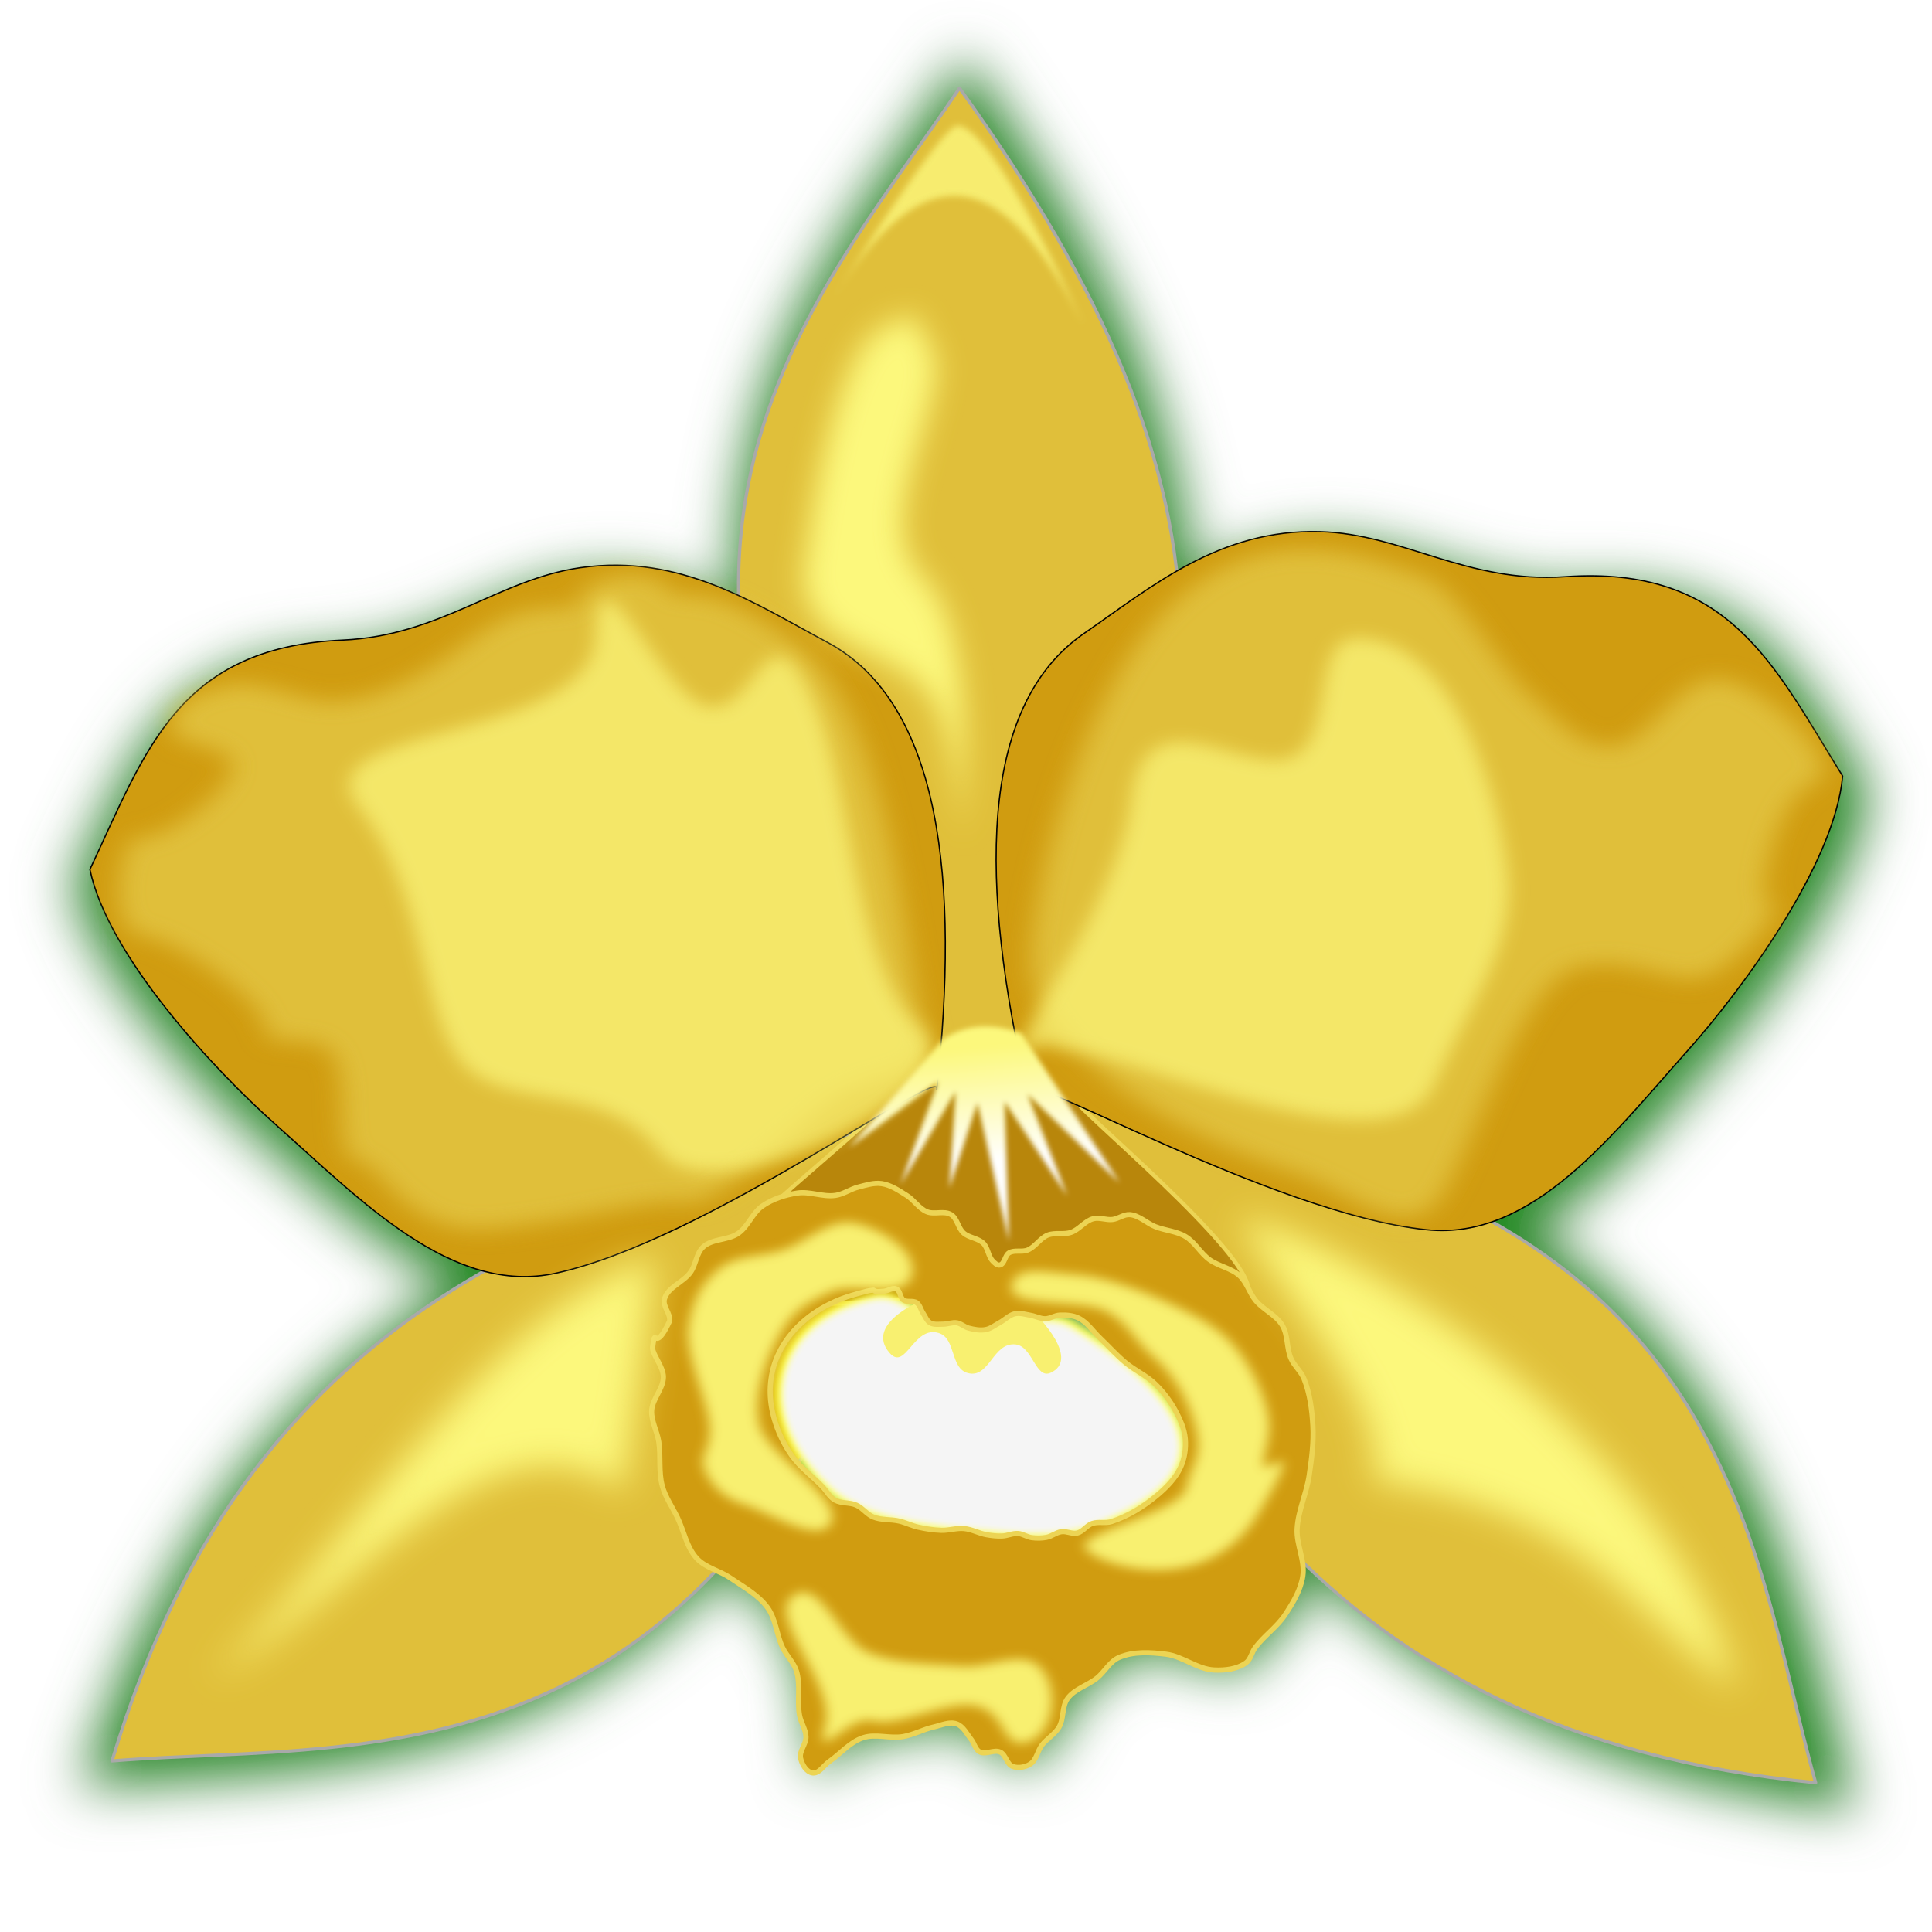
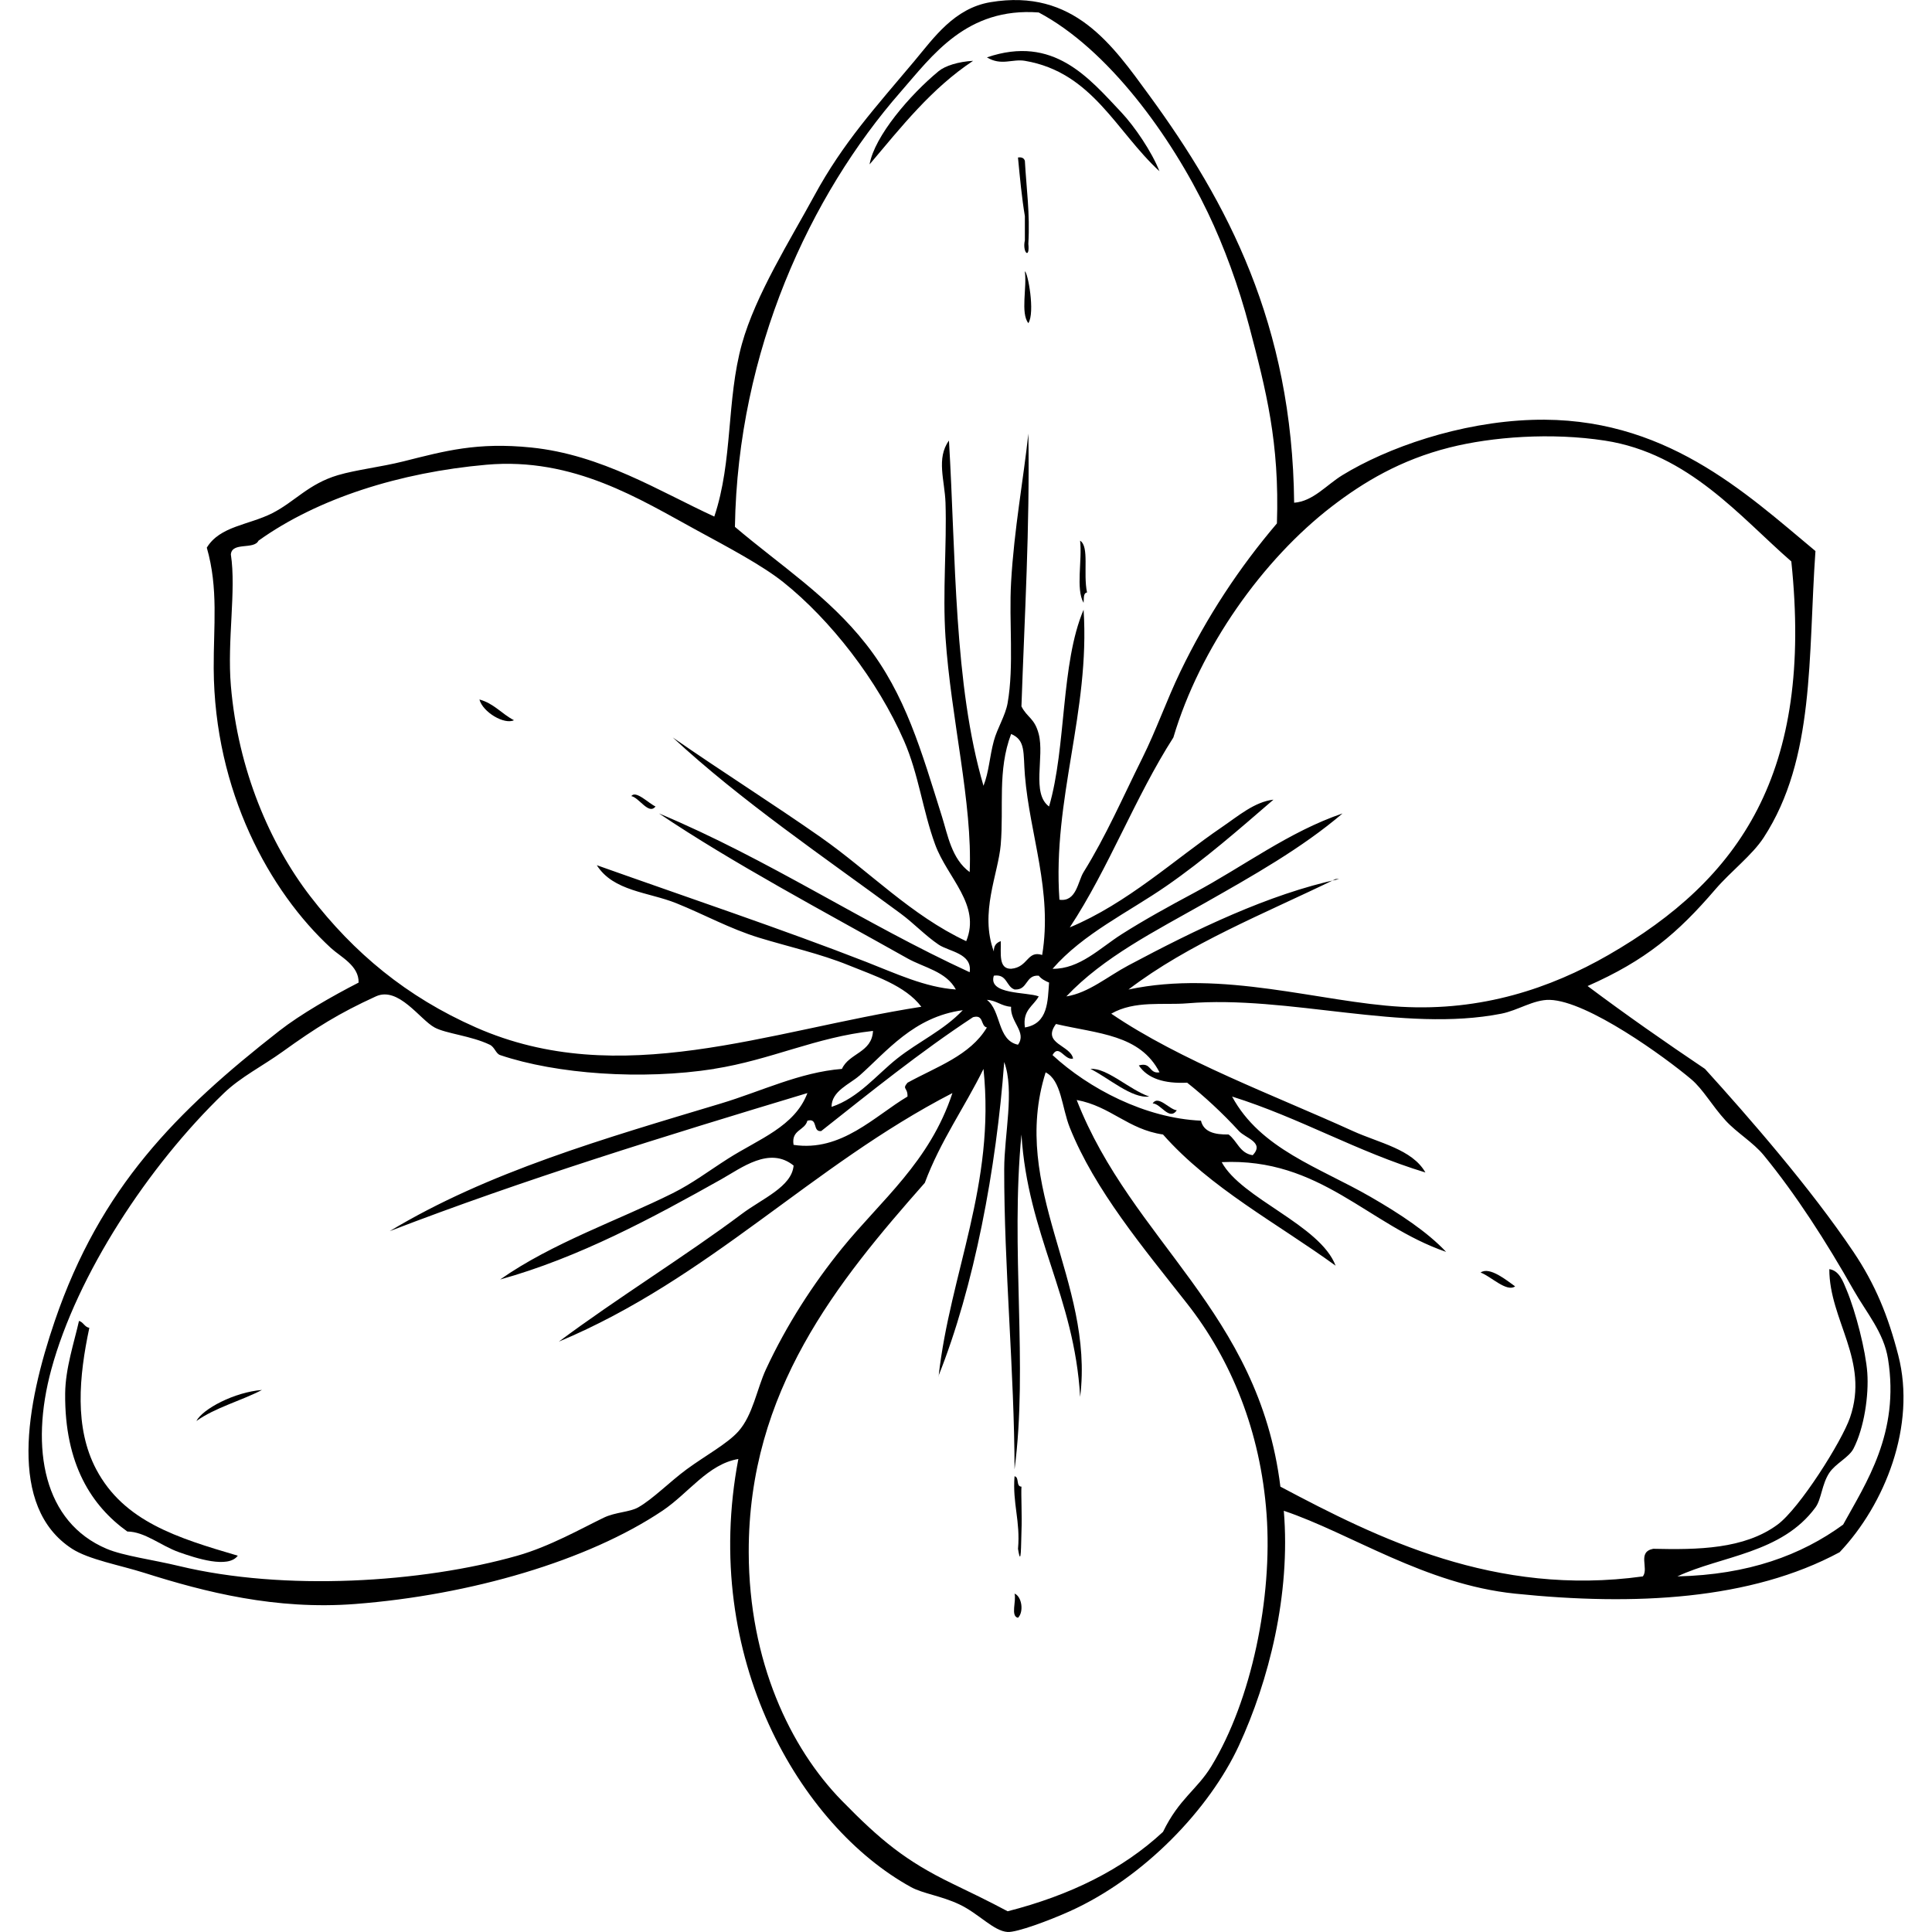
- <svg xmlns="http://www.w3.org/2000/svg" id="svg3005" viewBox="0 0 300 300" version="1.1">
-   <defs id="defs3007">
-     <filter id="filter3859">
-       <feGaussianBlur id="feGaussianBlur3861" stdDeviation="1.237" />
-     </filter>
-     <filter id="filter3867">
-       <feGaussianBlur id="feGaussianBlur3869" stdDeviation="1.476" />
-     </filter>
-     <filter id="filter3879">
-       <feGaussianBlur id="feGaussianBlur3881" stdDeviation="0.691" />
-     </filter>
-     <filter id="filter3883">
-       <feGaussianBlur id="feGaussianBlur3885" stdDeviation="0.515" />
-     </filter>
-     <filter id="filter3904">
-       <feGaussianBlur id="feGaussianBlur3906" stdDeviation="2.25" />
-     </filter>
-     <filter id="filter3916">
-       <feGaussianBlur id="feGaussianBlur3918" stdDeviation="0.54" />
-     </filter>
-     <linearGradient id="linearGradient3938" y2="915.18" gradientUnits="userSpaceOnUse" x2="150.75" y1="932.76" x1="152.26">
-       <stop id="stop3934" style="stop-color:#ffffff" offset="0" />
-       <stop id="stop3936" style="stop-color:#fcf87c" offset="1" />
-     </linearGradient>
-     <filter id="filter3940">
-       <feGaussianBlur id="feGaussianBlur3942" stdDeviation="0.377" />
-     </filter>
-     <filter id="filter3967">
-       <feGaussianBlur id="feGaussianBlur3969" stdDeviation="4.143" />
-     </filter>
-     <filter id="filter3805">
-       <feGaussianBlur id="feGaussianBlur3807" stdDeviation="1.072" />
-     </filter>
-   </defs>
-   <g id="layer1" transform="translate(0 -752.36)">
-     <g id="g3032">
-       <path id="path3946" d="m149.72 760.85c-15.096 22.445-38.021 47.38-35.66 85.489-7.372-3.318-15.387-5.598-24.902-4.265-13.096 1.835-22.302 10.709-37.949 11.384-26.319 1.135-31.418 17.474-40.302 36.055 2.886 13.657 19.95 31.609 29.544 40.013 9.489 8.313 19.323 18.026 29.952 22.063-25.171 15.743-46.189 39.457-58.022 78.554 29.726-2.389 68.441 0.052 99.735-33.232 0.742 0.33 1.475 0.664 2.133 1.105 2.048 1.371 4.377 2.591 5.834 4.541 1.321 1.769 1.385 4.136 2.352 6.106 0.608 1.238 1.747 2.25 2.164 3.559 0.688 2.16 0.056 4.557 0.47 6.781 0.209 1.121 0.978 2.114 1.004 3.253 0.025 1.119-1.095 2.19-0.847 3.283 0.212 0.93 0.873 2.069 1.85 2.209 1.034 0.148 1.747-1.14 2.603-1.718 1.775-1.199 3.215-2.953 5.269-3.621 1.966-0.639 4.196 0.15 6.241-0.184 1.663-0.272 3.154-1.114 4.799-1.473 1.158-0.253 2.426-0.876 3.544-0.491 1.067 0.367 1.618 1.567 2.321 2.424 0.482 0.588 0.602 1.516 1.286 1.872 0.937 0.488 2.234-0.404 3.199 0.031 0.901 0.406 1.014 1.838 1.944 2.179 0.87 0.319 1.983 0.126 2.76-0.368 0.965-0.613 1.091-1.964 1.788-2.854 0.793-1.013 2.046-1.689 2.697-2.792 0.771-1.307 0.412-3.103 1.317-4.327 1.091-1.475 3.127-1.979 4.579-3.13 1.21-0.959 1.986-2.52 3.419-3.13 2.239-0.953 4.879-0.816 7.308-0.522 2.617 0.317 4.893 2.299 7.527 2.424 1.691 0.08 3.584-0.117 4.955-1.074 0.76-0.53 0.886-1.605 1.443-2.332 1.386-1.811 3.398-3.147 4.673-5.032 1.212-1.793 2.388-3.746 2.729-5.861 0.076-0.475 0.101-0.935 0.063-1.411 20.323 19.345 47.094 33.601 84.9 37.283-7.752-27.337-13.308-65.323-50.087-90.368 10.232-5.123 18.963-15.985 27.506-25.407 8.538-9.417 23.366-29.163 24.62-43.051-11.019-17.469-18.006-33.133-44.285-31.33-15.624 1.072-25.821-6.724-39.047-7.088-8.549-0.236-15.592 2.234-21.923 5.677-1.944-25.147-13.672-51.186-35.503-81.224zm-10.036 193.07c0.16-0.018 0.319-0.002 0.47 0.061 0.639 0.267 0.554 1.309 1.129 1.688 0.572 0.377 1.472 0.015 2.039 0.399 0.522 0.353 0.619 1.053 0.972 1.565 0.355 0.515 0.574 1.194 1.129 1.504 0.58 0.323 1.338 0.213 2.007 0.215 0.724 0.001 1.449-0.329 2.164-0.215 0.657 0.105 1.175 0.633 1.819 0.798 0.86 0.22 1.791 0.406 2.666 0.245 0.8-0.147 1.449-0.697 2.164-1.074 0.811-0.427 1.512-1.16 2.415-1.35 0.798-0.168 1.609 0.113 2.415 0.245 0.761 0.125 1.486 0.526 2.258 0.522 0.782-0.004 1.509-0.519 2.289-0.552 0.988-0.043 2.029 0.009 2.917 0.43 1.377 0.653 2.249 2.013 3.356 3.038 1.333 1.235 2.541 2.591 3.952 3.744 1.206 0.985 2.653 1.697 3.889 2.639 1.621 2.391 3.294 4.761 5.018 7.088 0.22 0.626 0.382 1.28 0.439 1.933 0.127 1.458-0.126 2.995-0.753 4.327-0.786 1.671-2.158 3.045-3.607 4.235-2.103 1.726-4.555 3.228-7.182 4.05-0.956 0.299-2.032-0.045-2.979 0.276-0.865 0.294-1.432 1.226-2.321 1.442-0.806 0.196-1.654-0.298-2.478-0.184-0.822 0.113-1.506 0.705-2.321 0.859-0.757 0.144-1.557 0.135-2.321 0.031-0.73-0.1-1.366-0.563-2.101-0.614-0.848-0.06-1.659 0.339-2.509 0.368-0.8 0.028-1.628-0.047-2.415-0.184-1.193-0.208-2.275-0.839-3.481-0.951-1.183-0.11-2.388 0.311-3.575 0.276-1.219-0.035-2.418-0.226-3.607-0.491-0.993-0.221-1.926-0.691-2.917-0.921-1.334-0.31-2.776-0.113-4.046-0.614-1.001-0.395-1.682-1.379-2.666-1.81-1.042-0.457-2.337-0.208-3.325-0.767-0.829-0.47-1.283-1.383-1.944-2.056-1.207-1.228-2.617-2.311-3.795-3.559 4.91-7.509 9.564-16.225 13.831-26.328 0.333-0.106 0.685-0.27 1.004-0.307z" style="stroke-linejoin:round;filter:url(#filter3967);stroke:#a9a9a9;stroke-width:.52;fill:#228b22" />
-       <g id="g3035" style="stroke:#a9a9a9;stroke-width:.399;fill:#e0bf3a" transform="matrix(1.2612 -.071509 .072555 1.243 -24.631 782.97)">
-         <path id="path2999" style="stroke-linejoin:round;stroke:#a9a9a9;stroke-width:.399;fill:#e0bf3a" d="m132.58 126.24c-49.732-74.489-14.46-105.22 5.41-131.92 32.89 52.349 30.84 88.121-5.41 131.92z" />
-         <path id="path2997" d="m137 120.64c88.828 11.514 86.866 58.192 93.914 90.722-61.068-9.642-77.486-50.186-93.914-90.722z" style="stroke-linejoin:round;stroke:#a9a9a9;stroke-width:.399;fill:#e0bf3a" />
-         <path id="path2993" style="stroke-linejoin:round;stroke:#a9a9a9;stroke-width:.399;fill:#e0bf3a" d="m128.76 121.42c-27.994 85.084-73.474 74.389-106.75 75.201 20.941-58.17 63.847-66.68 106.75-75.201z" />
-       </g>
-       <path id="path3005" d="m111.21 955.06c26.671 1.077 45.38-5.109 78.865-0.812 13.449 1.726-12.5-20.715-21.188-28.993-5.153-4.91-10.702-12.086-17.864-11.797-6.423 0.259-10.514 7.386-15.092 11.836-9.263 9.004-36.367 29.296-24.721 29.766z" style="stroke-linejoin:round;stroke:#ecd455;stroke-width:.627;fill:#b8860b" />
-       <path id="path3003" style="filter:url(#filter3883);stroke:#ffff00;fill:#f5f5f5" d="m166.59 957.41c-5.245-3.22-12.421 2.106-18.506 1.049-4.763-0.827-8.596-6.637-13.327-5.649-14.786 3.088-21.477 17.248-7.497 30.62 5.681 5.434 16.996 6.468 25.952 7.221 6.472 0.544 11.874 1.244 19.378-2.014 24.251-10.529 4.291-24.909-6-31.227z" transform="matrix(.96957 0 0 .97592 5.0955 23.767)" />
-       <path id="path3038" d="m149.78 952.16c-6.8 1.39-15.717 5.715-11.605 10.326 2.466 2.765 3.692-4.336 7.588-3.14 2.708 0.831 1.759 5.479 4.506 6.22 3.404 0.918 3.867-4.82 7.428-4.441 2.66 0.283 3.099 5.49 5.465 4.391 4.305-2.001-0.978-8.129-4.372-11.001-2.197-1.859-5.921-2.985-9.01-2.354z" style="fill:#f8f070" />
-       <g id="g3040" style="stroke-linejoin:round;stroke:#000000;stroke-width:.159;fill:#d09c10" transform="matrix(1.2612 -.071509 .072555 1.243 -24.631 782.97)">
-         <path id="path2991" d="m139.09 119.59c-4.237-25.486-3.418-48.057 10.271-56.492 8.602-5.301 17.31-12.072 29.714-11.005 10.159 0.874 17.645 7.495 29.714 7.337 20.3-0.266 24.967 12.451 32.648 26.779-1.598 10.948-13.912 25.932-20.91 33.015-10.027 10.149-20.486 22.639-33.382 20.543-18.98-3.085-49.32-23.549-48.055-20.176z" style="stroke-linejoin:round;stroke:#000000;stroke-width:.159;fill:#d09c10" />
-         <path id="path2987" style="stroke-linejoin:round;stroke:#000000;stroke-width:.159;fill:#d09c10" d="m128.03 118.85c4.237-25.486 3.418-48.057-10.271-56.492-8.602-5.301-17.31-12.072-29.714-11.005-10.159 0.874-17.645 7.495-29.714 7.337-20.3-0.266-24.967 12.451-32.648 26.779 1.598 10.948 13.912 25.932 20.91 33.015 10.027 10.149 20.486 22.639 33.382 20.543 18.98-3.085 49.32-23.549 48.055-20.176z" />
-       </g>
-       <path id="path3058" d="m129.71 937.98c-1.941 0.278-3.931-0.652-5.871-0.369-1.911 0.279-3.84 0.916-5.429 1.999-1.579 1.076-2.219 3.185-3.79 4.271-1.583 1.095-3.979 0.789-5.406 2.076-1.102 0.994-1.131 2.753-1.99 3.957-1.121 1.573-3.538 2.306-4.053 4.16-0.312 1.126 0.971 2.251 0.814 3.408-2.469 5.303-2.189 0.491-2.643 4.01-0.185 1.052 1.661 3.023 1.667 4.674 0.008 1.842-1.718 3.388-1.82 5.227-0.092 1.649 0.853 3.2 1.103 4.832 0.347 2.269-0.053 4.644 0.545 6.862 0.475 1.762 1.584 3.296 2.37 4.947 1.002 2.103 1.409 4.594 2.993 6.315 1.347 1.463 3.53 1.89 5.177 3.017 2.041 1.396 4.345 2.63 5.796 4.616 1.316 1.801 1.397 4.233 2.361 6.24 0.606 1.261 1.722 2.283 2.137 3.617 0.686 2.2 0.07 4.623 0.483 6.888 0.208 1.141 0.972 2.178 0.998 3.337 0.025 1.139-1.083 2.205-0.835 3.318 0.211 0.947 0.872 2.129 1.845 2.272 1.03 0.151 1.724-1.152 2.577-1.741 1.768-1.221 3.22-3.038 5.266-3.718 1.959-0.651 4.16 0.165 6.198-0.175 1.657-0.277 3.167-1.136 4.806-1.501 1.154-0.257 2.401-0.873 3.516-0.481 1.063 0.374 1.601 1.576 2.302 2.449 0.481 0.599 0.613 1.539 1.295 1.902 0.934 0.497 2.221-0.41 3.182 0.032 0.898 0.414 1.005 1.882 1.932 2.229 0.867 0.324 1.981 0.125 2.756-0.378 0.961-0.625 1.091-2.009 1.785-2.914 0.791-1.032 2.035-1.713 2.684-2.837 0.768-1.331 0.402-3.163 1.304-4.409 1.087-1.503 3.141-2.025 4.588-3.196 1.206-0.976 1.965-2.558 3.393-3.179 2.231-0.97 4.878-0.812 7.298-0.512 2.607 0.323 4.855 2.326 7.48 2.454 1.685 0.082 3.569-0.126 4.936-1.101 0.757-0.539 0.889-1.626 1.444-2.367 1.381-1.845 3.383-3.204 4.654-5.124 1.208-1.826 2.4-3.802 2.739-5.956 0.385-2.442-1.01-4.895-0.882-7.363 0.146-2.82 1.451-5.474 1.869-8.267 0.384-2.561 0.726-5.161 0.581-7.746-0.139-2.475-0.461-5.004-1.384-7.31-0.458-1.145-1.514-1.987-2.011-3.116-0.72-1.633-0.437-3.638-1.356-5.171-0.958-1.597-2.906-2.391-4.107-3.819-0.997-1.185-1.384-2.84-2.528-3.888-1.303-1.193-3.261-1.464-4.692-2.505-1.389-1.011-2.226-2.687-3.7-3.574-1.404-0.845-3.158-0.928-4.684-1.536-1.355-0.54-2.498-1.744-3.954-1.868-0.933-0.079-1.773 0.645-2.702 0.754-0.991 0.116-2.026-0.369-2.99-0.118-1.31 0.342-2.171 1.678-3.45 2.12-1.141 0.394-2.482-0.029-3.604 0.416-1.21 0.479-1.92 1.825-3.122 2.323-0.895 0.372-2.046-0.059-2.881 0.43-0.693 0.406-0.672 1.741-1.462 1.899-0.405 0.081-0.788-0.315-1.075-0.608-0.734-0.75-0.732-2.028-1.479-2.766-0.815-0.805-2.2-0.839-3.059-1.599-0.871-0.771-0.968-2.267-1.967-2.866-1.075-0.645-2.592 0.05-3.749-0.437-1.228-0.517-1.966-1.804-3.091-2.513-1.22-0.768-2.484-1.637-3.915-1.849-1.202-0.179-2.429 0.232-3.606 0.529-1.234 0.31-2.325 1.118-3.585 1.299zm5.93 14.714c0.377 0.374 1.062 0.186 1.596 0.166 0.657-0.025 1.338-0.606 1.941-0.348 0.636 0.272 0.553 1.339 1.126 1.725 0.57 0.384 1.465 0.014 2.03 0.405 0.52 0.36 0.638 1.084 0.99 1.606 0.354 0.525 0.571 1.215 1.125 1.53 0.578 0.329 1.323 0.201 1.991 0.203 0.722 0.001 1.443-0.327 2.155-0.211 0.655 0.107 1.17 0.646 1.811 0.814 0.857 0.224 1.779 0.401 2.65 0.237 0.797-0.15 1.462-0.697 2.175-1.08 0.808-0.435 1.48-1.191 2.38-1.385 0.796-0.171 1.627 0.113 2.43 0.248 0.758 0.128 1.475 0.535 2.244 0.53 0.779-0.004 1.488-0.528 2.265-0.562 0.985-0.043 2.036 0.029 2.921 0.457 1.372 0.665 2.235 2.058 3.337 3.102 1.328 1.258 2.544 2.636 3.95 3.809 1.465 1.223 3.288 2.016 4.651 3.348 1.243 1.215 2.317 2.628 3.133 4.154 0.725 1.357 1.384 2.824 1.514 4.352 0.126 1.484-0.111 3.053-0.736 4.409-0.783 1.702-2.173 3.116-3.616 4.327-2.095 1.758-4.51 3.268-7.128 4.106-0.952 0.304-2.044-0.036-2.988 0.292-0.862 0.299-1.409 1.257-2.295 1.477-0.804 0.2-1.657-0.322-2.477-0.206-0.819 0.115-1.503 0.723-2.315 0.88-0.754 0.146-1.544 0.152-2.305 0.046-0.727-0.101-1.371-0.592-2.104-0.644-0.845-0.061-1.663 0.362-2.51 0.392-0.797 0.028-1.598-0.063-2.383-0.202-1.189-0.212-2.288-0.845-3.491-0.96-1.178-0.112-2.357 0.313-3.54 0.278-1.215-0.036-2.427-0.231-3.611-0.501-0.989-0.226-1.91-0.695-2.897-0.929-1.329-0.315-2.785-0.125-4.05-0.635-0.997-0.402-1.653-1.407-2.634-1.847-1.038-0.466-2.344-0.218-3.327-0.787-0.826-0.478-1.288-1.398-1.946-2.083-1.554-1.617-3.422-2.969-4.731-4.785-1.086-1.507-1.921-3.209-2.511-4.964-0.515-1.53-0.837-3.148-0.869-4.76-0.03-1.486 0.181-2.997 0.626-4.417 0.437-1.399 1.126-2.734 1.974-3.935 0.881-1.247 1.979-2.357 3.176-3.314 1.284-1.027 2.729-1.87 4.231-2.554 1.636-0.745 3.398-1.198 5.139-1.654 0.036-0.015 0.074-0.017 0.112-0.022 0.038-0.002 0.075-0.017 0.113-0.021 0.038-0.002 0.076-0.017 0.114-0.02 0.038-0.002 0.076-0.017 0.114-0.019 0.038-0.002 0.076-0.017 0.114-0.019 0.038-0.002 0.076-0.004 0.113-0.019 0.037-0.004 0.074-0.004 0.112-0.006 0.036-0.002 0.082-0.03 0.11-0.006 0 0-0 0.001 0-0z" style="stroke-linejoin:round;stroke:#ecd454;stroke-width:.8;fill:#d09c10" />
-       <g id="g3044" style="filter:url(#filter3867);opacity:.8;fill:#e4c844" transform="matrix(1.2612 -.071509 .072555 1.243 -24.631 782.97)">
-         <path id="path3016" style="fill:#e4c844" d="m113.71 62.059c-11.745-9.798-13.701-4.9-15.036-7.518-1.336-2.619-9.196-2.78-10.807 0.47-1.611 3.25-4.734-1.795-14.096 4.699-9.363 6.494-14.591 6.615-17.386 6.578-2.795-0.037-8.699-3.408-12.217-2.819-3.518 0.589-7.283 1.676-7.518 4.699s8.664 2.46 7.048 6.109-9.506 8.247-11.747 7.518c-2.241-0.729-4.948 11.353-0.47 12.217 4.479 0.864 14.47 8.849 14.566 12.217 0.097 3.368 5.7 0.755 7.988 3.759s-0.767 13.195 2.349 13.627c3.116 0.432 5.133 9.699 15.976 9.398 10.842-0.302 19.97-2.845 23.964-1.879 3.994 0.965 13.726-8.343 18.795-11.747 5.07-3.404 13.656-1.409 11.747-8.458-1.909-7.049-1.411-39.07-13.157-48.868z" />
-         <path id="path3018" style="fill:#e4c844" d="m140.5 104.35c-0.254-5.73 6.883-32.859 19.735-44.169s26.528-3.619 31.012-1.879c4.484 1.74 8.819 12.335 12.687 15.976 3.868 3.641 4.831 6.302 9.398 6.578 4.566 0.276 8.711-8.699 14.096-7.518 5.385 1.181 15.265 12.03 10.337 13.627-4.928 1.597-8.169 14.566-6.109 14.566s-3.646 6.881-7.988 8.458c-4.342 1.577-8.906-3.025-15.976-1.879s-13.736 20.526-18.325 27.253c-4.589 6.728-11.424-1.084-18.325-3.759-6.902-2.675-17.11-8.198-22.085-13.157-4.975-4.959-8.204-8.367-8.458-14.096z" />
-       </g>
-       <g id="g3048" style="opacity:.7;filter:url(#filter3805);fill:#fcf87c" transform="matrix(1.2612 -.071509 .072555 1.243 -24.631 782.97)">
-         <path id="path3011" style="fill:#fcf87c" d="m126.4 110.93c-7.85-8.066-6.333-30.098-10.968-42.162-4.635-12.064-6.812 1.718-12.526 0.812-5.714-0.906-12.511-23.214-13.524-9.694-1.012 13.52-37.856 8.696-30.239 19.781 7.617 11.085 6.086 26.217 10.865 32.557 4.779 6.34 17.472 3.096 23.5 12.333 6.028 9.237 40.742-5.56 32.892-13.627z" />
-         <path id="path3014" style="fill:#fcf87c" d="m145.66 115.16c11.241 2.889 37.991 17.407 43.53 6.473 5.539-10.934 11.102-16.908 10.425-26.336-0.821-11.431-5.769-29.479-17.066-29.682-5.63-0.101-2.972 13.077-9.064 14.477-6.092 1.4-17.182-9.476-19.579 4.179-2.396 13.655-19.051 31.73-14.355 30.419 4.696-1.311-5.133-2.419 6.109 0.47z" />
-       </g>
-       <g id="g3060" style="filter:url(#filter3879);fill:#f8f070" transform="matrix(1.2612 -.071509 .072555 1.243 -24.631 782.97)">
-         <path id="path3022" style="fill:#f8f070" d="m123.58 141.94c1.225-3.014-3.515-6.243-6.578-7.048-3.063-0.805-6.105 2.043-8.928 2.819-2.823 0.777-5.777 0.265-7.988 1.879-2.211 1.615-3.544 3.608-4.229 7.048-0.685 3.44 1.929 9.674 1.879 12.687-0.049 3.013-1.531 3.276-0.94 5.169 0.591 1.893 2.244 3.83 4.699 4.699 2.454 0.869 9.166 5.786 10.516 2.726 1.35-3.06-7.502-8.846-8.167-12.593-0.665-3.748 1.445-8.419 3.289-11.277 1.844-2.859 3.584-3.642 6.456-4.783s8.764 1.689 9.99-1.325z" />
-         <path id="path3024" style="fill:#f8f070" d="m147.07 147.58c2.818 1.662 3.162 3.632 5.639 6.109s4.106 5.88 4.699 9.398c0.593 3.518-0.859 4.239-1.654 7.142-0.795 2.902-13.586 4.767-12.839 6.7 0.747 1.933 14.283 7.796 21.541-3.035 7.258-10.831 0.626-4.072 0.94-6.109s1.264-3.484 0.94-6.109c-0.324-2.625-1.802-6.421-3.759-8.928s-4.384-3.922-7.518-5.639-7.954-3.825-11.277-4.229c-3.323-0.404-7.301-1.838-7.988 0.94-0.687 2.777 8.459 2.097 11.277 3.759z" />
-         <path id="path3026" style="fill:#f8f070" d="m106.66 180.94c3.42-2.487 5.452 5.828 8.928 7.518s7.745 1.815 11.277 2.349c3.532 0.534 7.806-1.883 9.868 0.94s0.96 8.17-2.227 8.975c-3.187 0.805-2.336-3.456-5.761-4.746s-10.069 2.111-13.035 1.024c-2.965-1.086-7.675 5.353-5.958 0.292 1.716-5.061-6.511-13.865-3.092-16.352z" />
-       </g>
-       <path id="path3017" style="opacity:.8;filter:url(#filter3916);fill:#fcf87c" d="m128.02 797.64c13.408-20.186 26.873-23.446 41.549 4.049 0 0-14.278-30.143-20.832-30.844-2.801-0.3-20.717 26.794-20.717 26.794z" transform="matrix(.93035 0 0 1 10.364 1.005)" />
-       <g id="g3899" style="filter:url(#filter3904);fill:#fcf87c">
-         <path id="path3013" style="filter:url(#filter3859);fill:#fcf87c" d="m92.065 137.75c-20.906 5.512-39.922 34.792-57.216 49.332 16.71-8.163 36.798-33.623 51.77-20.346 0 0 4.888-23.71 5.446-28.986z" transform="matrix(1.2612 -.071509 .072555 1.243 -24.631 782.97)" />
-         <path id="path3015" style="filter:url(#filter3859);fill:#fcf87c" d="m164.49 136.8c22.57 8.048 53.598 38.105 57.336 62.452-13.811-12.101-17.154-23.245-43.092-28.674 3.365-9.447-14.312-29.531-14.244-33.778z" transform="matrix(1.2612 -.071509 .072555 1.243 -24.631 782.97)" />
-         <path id="path3895" style="fill:#fcf87c" d="m137.19 50.754c-6.538 2.723-10.527 24.433-11.558 32.161-1.031 7.728-1.849 7.491 1.005 12.563 2.854 5.072 13.924 6.733 18.09 13.065 4.167 6.332 5.62 29.459 5.025 22.613-0.595-6.846 2.378-33.081-6.533-41.709-8.91-8.627 5.272-28.975 1.508-35.176-3.765-6.201-1-6.24-7.538-3.518z" transform="translate(0 752.36)" />
-       </g>
-       <path id="path3837" d="m146.43 913.73-14.546 16.823 13.818-10.282-5.902 16.088 8.604-14.551-1.001 15.087 4.372-13.279 4.891 21.496-0.688-21.697 9.745 14.641-6.182-15.794 14.322 13.776-15.281-23.253c-3.443-1.144-7.601-1.971-12.151 0.946z" style="filter:url(#filter3940);fill:url(#linearGradient3938)" />
-     </g>
-   </g>
+ <svg xmlns="http://www.w3.org/2000/svg" id="Layer_1" style="enable-background:new 0 0 263.684 271.696" xml:space="preserve" viewBox="0 0 263.684 271.696" version="1.1" y="0px" x="0px" height="516" width="516" bordercolor="white">
+   <path style="clip-rule:evenodd;fill-rule:evenodd" d="m159.06 24.09c-6.107-5.596-9.423-13.925-18.933-15.536-1.776-0.301-3.318 0.742-5.342-0.485 9.364-3.204 14.33 2.884 18.936 7.768 1.8 1.922 4.23 5.457 5.33 8.253z" />
+   <path style="clip-rule:evenodd;fill-rule:evenodd" d="m132.84 8.554c-5.84 3.866-10.11 9.302-14.56 14.566 0.693-3.973 5.69-9.793 9.709-13.108 0.92-0.762 2.78-1.342 4.85-1.458z" />
+   <path style="clip-rule:evenodd;fill-rule:evenodd" d="m139.15 22.148c0.564-0.079 0.865 0.107 0.972 0.485 0.21 3.837 0.737 7.355 0.486 11.652 0.236 2.286-0.875 1.174-0.486-0.486v-3.399c-0.44-2.629-0.7-5.439-0.97-8.252z" />
+   <path style="clip-rule:evenodd;fill-rule:evenodd" d="m140.12 38.169c0.405 0.068 1.468 5.78 0.486 7.282-1.12-1.469-0.17-5.007-0.49-7.282z" />
+   <path style="clip-rule:evenodd;fill-rule:evenodd" d="m147.89 76.038c1.323 0.826 0.403 4.54 0.972 7.283-0.568 0.078-0.41 0.885-0.485 1.457-1.12-1.952-0.17-5.983-0.49-8.74z" />
+   <path style="clip-rule:evenodd;fill-rule:evenodd" d="m63.417 98.37c2.038 0.551 3.146 2.033 4.855 2.913-1.327 0.66-4.373-1.11-4.855-2.91z" />
+   <path style="clip-rule:evenodd;fill-rule:evenodd" d="m158.09 155.17c0.784-1.219 2.337 0.863 3.4 0.97-1.08 1.52-2.25-0.95-3.4-0.97z" />
+   <path style="clip-rule:evenodd;fill-rule:evenodd" d="m7.1 185.76c0.638 0.17 0.764 0.854 1.457 0.973-1.455 6.835-2.13 14.049 0.971 19.904 3.875 7.315 11.37 9.631 19.905 12.138-1.348 1.847-5.876 0.352-8.252-0.486-2.563-0.904-4.806-2.892-7.283-2.914-4.973-3.562-8.834-9.403-8.74-19.419 0.034-3.55 1.278-7.21 1.942-10.19z" />
+   <path style="clip-rule:evenodd;fill-rule:evenodd" d="m138.67 207.61c0.699 0.109 0.17 1.448 0.972 1.456-0.074 1.126 0.093 3.999 0 6.312-0.064 1.634-0.02 5.364-0.485 2.429 0.35-3.93-0.79-6.34-0.49-10.2z" />
+   <path style="clip-rule:evenodd;fill-rule:evenodd" d="m138.67 224.11c1.023 0.396 1.334 2.558 0.486 3.397-1.09-0.21-0.2-2.39-0.49-3.4z" />
+   <path style="clip-rule:evenodd;fill-rule:evenodd" d="m177.99 70.698c2.669-0.196 4.52-2.491 6.798-3.885 6.281-3.845 16.447-7.441 26.7-7.768 18.502-0.588 29.921 10.218 39.812 18.449-1.049 14.888-0.041 29.177-7.283 40.295-1.612 2.476-4.639 4.77-6.796 7.283-5.3 6.175-9.794 9.992-17.963 13.594 5.367 4.02 10.895 7.88 16.505 11.653 6.151 6.785 14.836 16.744 20.877 25.729 3.064 4.557 4.88 8.99 6.312 14.566 2.543 9.884-1.883 20.944-8.251 27.673-12.489 6.725-28.816 7.562-45.638 5.826-12.706-1.312-23.113-8.485-32.528-11.653 0.983 11.801-2.13 23.968-6.312 33.014-4.113 8.897-13.314 18.588-23.789 23.305-2.941 1.326-7.453 2.993-8.739 2.914-1.981-0.125-4.052-2.588-6.797-3.884-2.531-1.199-5.125-1.51-6.796-2.43-15.559-8.56-29.593-32.268-24.275-60.201-4.274 0.716-6.975 4.799-10.681 7.282-10.478 7.028-26.987 11.86-43.208 13.109-11.167 0.86-21.096-1.67-29.616-4.37-3.427-1.087-7.836-1.871-10.195-3.397-9.089-5.888-6.444-20.285-2.427-32.043 6.419-18.786 17.099-29.474 31.557-40.781 3.017-2.359 7.5-4.915 11.167-6.796 0.061-2.386-2.519-3.604-3.885-4.856-8.639-7.94-16.4-22.06-16.492-39.32-0.032-5.942 0.683-11.234-0.971-16.992 1.851-3.046 5.886-3.159 9.225-4.854 3.147-1.6 5.07-4.112 9.223-5.341 2.568-0.759 6.052-1.144 9.225-1.942 5.827-1.464 10.351-2.721 17.964-1.942 9.882 1.013 17.991 6.15 25.731 9.71 2.636-7.846 1.694-16.386 3.884-24.274 1.91-6.881 6.795-14.616 10.195-20.877 4.044-7.447 8.658-12.467 14.079-18.934 2.69-3.21 5.575-7.399 10.681-8.253 11.721-1.961 17.163 6.042 22.335 13.108 10.96 15.002 20.12 32.209 20.37 57.289zm5.83 52.922c-10.02 4.868-20.688 9.087-29.128 15.536 13.21-2.814 26.982 1.788 38.354 2.428 11.28 0.633 20.944-2.571 29.131-7.282 18.552-10.679 28.842-25.632 25.729-55.347-7.155-6.217-14.425-15.177-26.215-16.992-7.546-1.161-15.846-0.541-21.849 0.971-6.936 1.748-12.132 4.897-16.507 8.253-9.741 7.476-18.592 19.914-22.331 32.528-5.377 8.381-9.099 18.413-14.565 26.702 8.074-3.362 14.803-9.613 21.361-14.079 2.347-1.598 4.622-3.578 7.281-3.884-4.793 4.136-9.656 8.403-15.049 12.137-5.386 3.729-11.695 6.687-16.021 11.652 3.805 0.049 6.657-2.913 9.71-4.855 3.204-2.038 6.752-3.986 10.195-5.827 6.93-3.703 13.36-8.612 20.877-11.166-5.708 4.875-12.671 8.793-19.419 12.623-6.891 3.908-14.177 7.558-19.421 13.107 3.119-0.489 5.77-2.789 8.739-4.368 9.437-5.021 19.642-9.99 29.614-12.138h-0.47zm-35.44-0.98c3.152-5.069 5.478-10.443 8.253-16.021 1.97-3.959 3.43-8.173 5.34-12.138 3.762-7.805 8.341-14.705 13.594-20.875 0.379-11.372-1.531-18.729-3.884-27.674-1.486-5.656-3.566-11.305-5.826-16.021-5.217-10.891-14.101-23.029-23.788-28.158-10.164-0.759-14.981 6.091-19.42 11.166-12.704 14.525-22.899 36.384-23.304 61.172 6.513 5.523 13.151 9.76 18.449 16.507 5.546 7.062 7.766 15.01 10.68 24.275 0.79 2.512 1.348 5.927 3.885 7.768 0.424-9.645-2.636-21.64-3.399-33.013-0.425-6.354 0.196-12.974 0-18.934-0.103-3.117-1.332-6.228 0.485-8.739 0.973 16.297 0.671 34.333 4.856 48.549 0.78-1.965 0.845-4.047 1.455-6.312 0.486-1.802 1.626-3.531 1.942-5.339 0.913-5.219 0.166-11.368 0.486-16.993 0.422-7.428 1.738-14.448 2.428-20.876 0.213 13.322-0.538 25.678-0.973 38.354 0.807 1.591 1.838 1.623 2.429 3.884 0.835 3.201-1.058 8.371 1.455 10.195 2.45-8.393 1.62-20.066 4.856-27.672 0.924 14.383-4.394 26.586-3.398 40.781 2.4 0.35 2.58-2.57 3.4-3.89zm-36.9-4.85c6.74 4.725 12.659 10.949 20.392 14.565 2.104-5.125-2.647-8.884-4.37-13.594-1.76-4.816-2.306-9.836-4.369-14.565-3.729-8.545-10.353-17.039-16.992-22.333-2.969-2.366-7.781-4.912-12.138-7.282-7.986-4.343-17.324-10.314-29.615-9.225-12.136 1.076-23.699 4.71-32.043 10.681-0.637 1.305-3.751 0.132-3.884 1.942 0.772 5.067-0.537 12.078 0 18.449 1.002 11.853 5.515 22.279 11.167 29.616 6.13 7.956 13.526 14.141 23.304 18.448 20.221 8.909 40.977 0.475 62.629-2.912-2.26-2.998-6.632-4.373-10.196-5.826-4.047-1.648-8.479-2.617-12.622-3.884-4.129-1.264-7.793-3.308-11.652-4.855-3.92-1.571-8.851-1.669-11.167-5.341 12.563 4.472 26.301 9.08 37.869 13.594 4.167 1.626 8.296 3.584 12.623 3.884-1.364-2.546-4.504-3.082-6.797-4.37-11.763-6.606-24.587-13.403-34.955-20.391 15.513 6.495 28.625 15.393 43.694 22.333 0.407-2.669-2.92-2.899-4.37-3.884-1.884-1.279-3.486-3-5.341-4.37-10.806-7.969-22.506-15.905-32.042-24.76 6.991 4.86 13.982 9.25 20.882 14.08zm25.25 0.97c-0.355 4.169-2.999 9.575-0.973 15.05-0.025-0.835 0.376-1.245 0.973-1.456 0.055 1.724-0.352 3.911 1.456 3.884 2.436-0.209 2.22-2.619 4.369-1.942 1.476-8.985-1.74-16.869-2.428-25.246-0.261-3.18 0.139-4.958-1.941-5.827-1.94 5.13-1.01 10.27-1.46 15.55zm5.34 21.36c-0.737 1.367-2.3 1.909-1.942 4.37 3.307-0.549 3.192-3.773 3.397-6.31-0.572-0.237-1.1-0.518-1.455-0.972-1.915-0.135-1.484 2.074-3.4 1.941-1.209-0.406-1.02-2.214-2.912-1.941-0.87 2.7 4.67 2.27 6.3 2.91zm-45.639 10.2c-10.149 1.596-22.194 0.73-30.101-1.944-0.617-0.207-0.762-1.122-1.457-1.456-2.646-1.27-6.15-1.551-7.768-2.428-2.062-1.116-5.072-5.821-8.253-4.37-5.188 2.371-8.428 4.401-13.108 7.768-2.78 2.004-5.908 3.572-8.253 5.828-10.674 10.269-20.664 25.568-24.274 38.838-3.052 11.217-1.044 21.515 7.769 25.247 2.376 1.007 6.503 1.536 10.195 2.428 14.802 3.565 34.132 2.364 47.577-1.456 4.553-1.294 9.012-3.833 12.138-5.342 1.66-0.8 3.63-0.763 4.855-1.456 2.035-1.149 4.463-3.625 6.797-5.34 2.607-1.916 5.735-3.604 7.282-5.342 2.054-2.307 2.598-5.97 3.884-8.739 2.892-6.223 6.628-11.995 10.681-16.991 5.481-6.756 12.352-12.163 15.536-21.847-19.859 10.241-34.133 26.068-55.346 34.954 8.153-6.089 17.929-12.113 25.731-17.961 2.874-2.157 7.037-3.82 7.282-6.8-3.392-2.742-7.322 0.33-10.195 1.944-9.614 5.396-19.96 10.991-31.071 14.079 7.295-5.131 16.637-8.327 24.274-12.138 2.795-1.396 5.03-3.109 7.768-4.855 4.346-2.771 9.392-4.508 11.167-9.224-20.022 6.031-39.936 12.173-58.745 19.419 13.834-8.341 30.182-13.022 46.607-17.963 5.659-1.703 11.042-4.376 16.992-4.854 1.002-2.236 4.212-2.263 4.37-5.342-8.09 0.89-14.33 4.07-22.329 5.33zm42.719-3.4c1.29-1.764-1.12-3.185-0.97-5.34-1.377-0.083-2.023-0.889-3.4-0.972 2.04 1.53 1.43 5.69 4.37 6.31zm28.65 16.51c2.781 5.149 13.84 8.812 16.021 14.564-8.253-5.989-17.596-10.887-24.274-18.449-4.944-0.719-7.353-3.975-12.138-4.855 7.771 19.903 25.608 29.741 28.645 54.375 13.69 7.266 30.221 15.5 50.978 12.623 0.871-1.161-0.846-3.429 1.456-3.883 6.254 0.146 12.791 0.059 17.479-3.398 3.12-2.302 9.054-11.738 10.193-15.051 2.767-8.026-2.917-13.687-2.911-20.875 1.414 0.197 1.939 1.752 2.428 2.912 1.294 3.087 2.69 8.583 2.914 11.651 0.227 3.164-0.431 7.749-1.944 10.681-0.64 1.239-2.532 2.091-3.397 3.4-1.06 1.598-1.108 3.716-1.942 4.854-4.759 6.497-13.293 6.819-19.421 9.709 9.969-0.229 17.412-2.98 23.305-7.281 3.219-5.863 7.983-12.878 6.312-23.305-0.601-3.743-3.026-6.478-4.855-9.709-3.828-6.772-8.084-13.395-12.623-18.934-1.462-1.789-3.789-3.164-5.34-4.855-1.97-2.153-3.159-4.392-4.854-5.828-3.635-3.073-14.575-11.032-19.905-11.165-2.26-0.056-4.453 1.481-6.798 1.942-13.811 2.718-29.937-2.644-44.182-1.456-3.332 0.276-7.386-0.438-10.679 1.456 9.699 6.609 23.062 11.534 33.983 16.507 3.667 1.669 8.358 2.558 10.196 5.825-9.681-2.941-17.586-7.66-27.187-10.679 3.979 7.376 12.247 9.95 19.419 14.077 4.18 2.406 8.044 4.964 10.679 7.768-10.98-3.77-17.66-13.28-31.57-12.62zm-50.98-12.14c-1.333 1.179-3.898 2.144-3.884 4.37 3.796-1.259 6.348-4.521 9.225-6.798 3.055-2.418 6.519-3.945 9.225-6.796-6.9 0.92-10.7 5.82-14.56 9.23zm16.02-8.25c-7.515 4.946-14.4 10.521-21.362 16.021-1.276 0.144-0.382-1.883-1.942-1.456-0.37 1.41-2.3 1.259-1.942 3.397 6.722 1.023 11.43-4.081 16.021-6.795 0.044-1.326-0.808-0.979 0-1.944 4.07-2.24 8.807-3.816 11.165-7.768-0.93-0.2-0.38-1.88-1.94-1.45zm14.08 5.82c-1.209 0.346-1.995-2.138-2.912-0.486 5.089 4.698 13.024 8.882 20.877 9.226 0.367 1.572 1.9 1.981 3.884 1.941 1.213 0.892 1.559 2.649 3.397 2.914 1.699-1.806-1.007-2.378-1.941-3.399-2.345-2.562-4.917-4.927-7.284-6.798-3.226 0.154-5.562-0.585-6.795-2.426 1.813-0.52 1.383 1.205 2.911 0.97-2.735-5.327-8.639-5.419-14.562-6.798-2.05 2.79 2.05 2.95 2.41 4.87zm-18.93 44.67c1.63-14.553 8.008-26.945 6.312-43.207-2.664 5.428-6.06 10.122-8.254 16.021-12.271 13.907-24.81 29.233-24.761 51.947 0.034 15.357 5.828 27.517 13.108 34.954 5.42 5.539 8.951 8.465 15.536 11.653 2.552 1.234 5.033 2.422 7.768 3.884 8.761-2.242 16.147-5.861 21.847-11.167 2.273-4.681 4.772-5.903 6.798-9.224 5.653-9.277 8.623-23.7 7.768-35.442-0.848-11.64-4.961-21.71-11.168-29.614-6.173-7.864-12.99-15.978-16.505-24.759-1.138-2.845-1.175-6.649-3.399-7.77-5.118 16.29 6.87 29.354 4.855 45.636-0.83-14.22-7.366-22.733-8.254-36.896-1.576 16.28 0.952 32.323-0.972 47.094-0.023-13.611-1.479-28.548-1.454-42.239 0.008-4.856 1.481-11.023 0-15.05-1.11 14.99-4.22 31.61-9.26 44.19z" />
+   <path style="clip-rule:evenodd;fill-rule:evenodd" d="m84.78 111.96c0.604-0.884 2.479 1.048 3.397 1.456-0.945 1.23-2.289-1.24-3.397-1.46z" />
+   <path style="clip-rule:evenodd;fill-rule:evenodd" d="m149.35 150.32c2.296-0.184 5.479 2.928 8.254 3.884-2.43 0.33-5.76-2.65-8.25-3.88z" />
+   <path style="clip-rule:evenodd;fill-rule:evenodd" d="m204.21 178.96c1.256-0.907 3.707 1.13 4.855 1.941-1.2 0.86-3.41-1.42-4.85-1.94z" />
+   <path style="clip-rule:evenodd;fill-rule:evenodd" d="m32.832 195.47c-2.984 1.547-6.583 2.479-9.225 4.369 0.895-1.7 5.327-4.06 9.225-4.37z" />
</svg>
